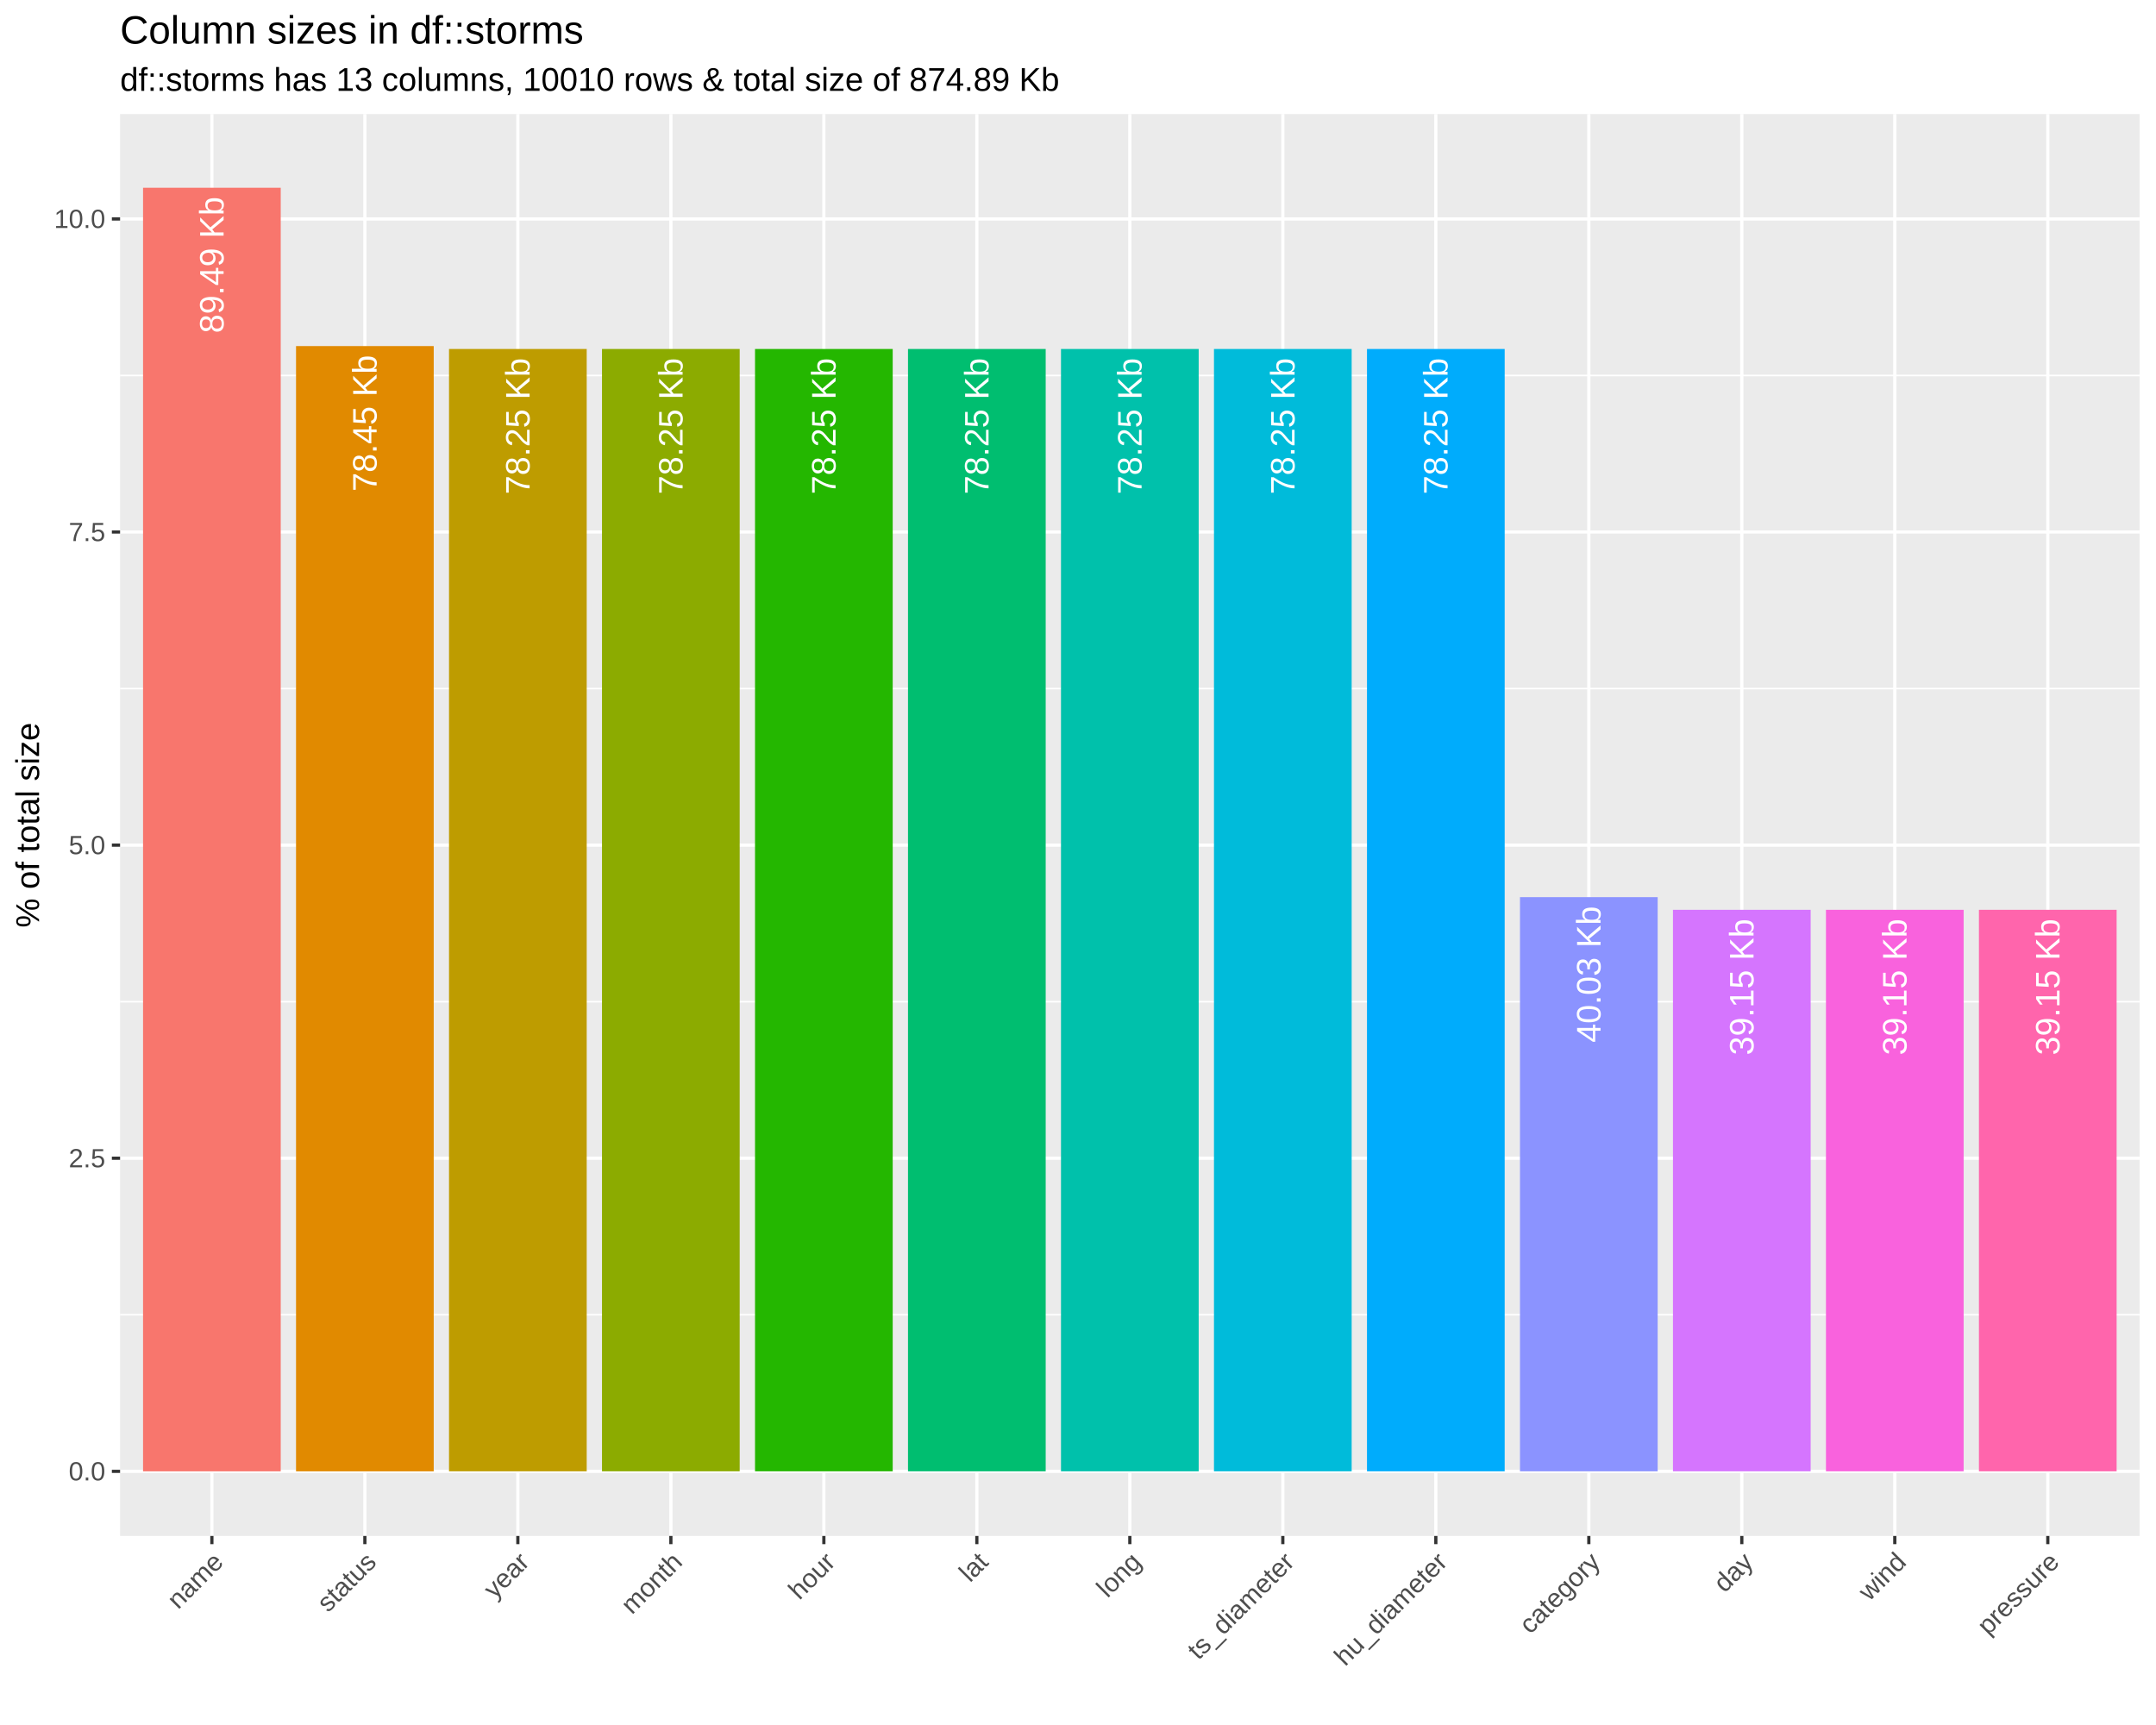
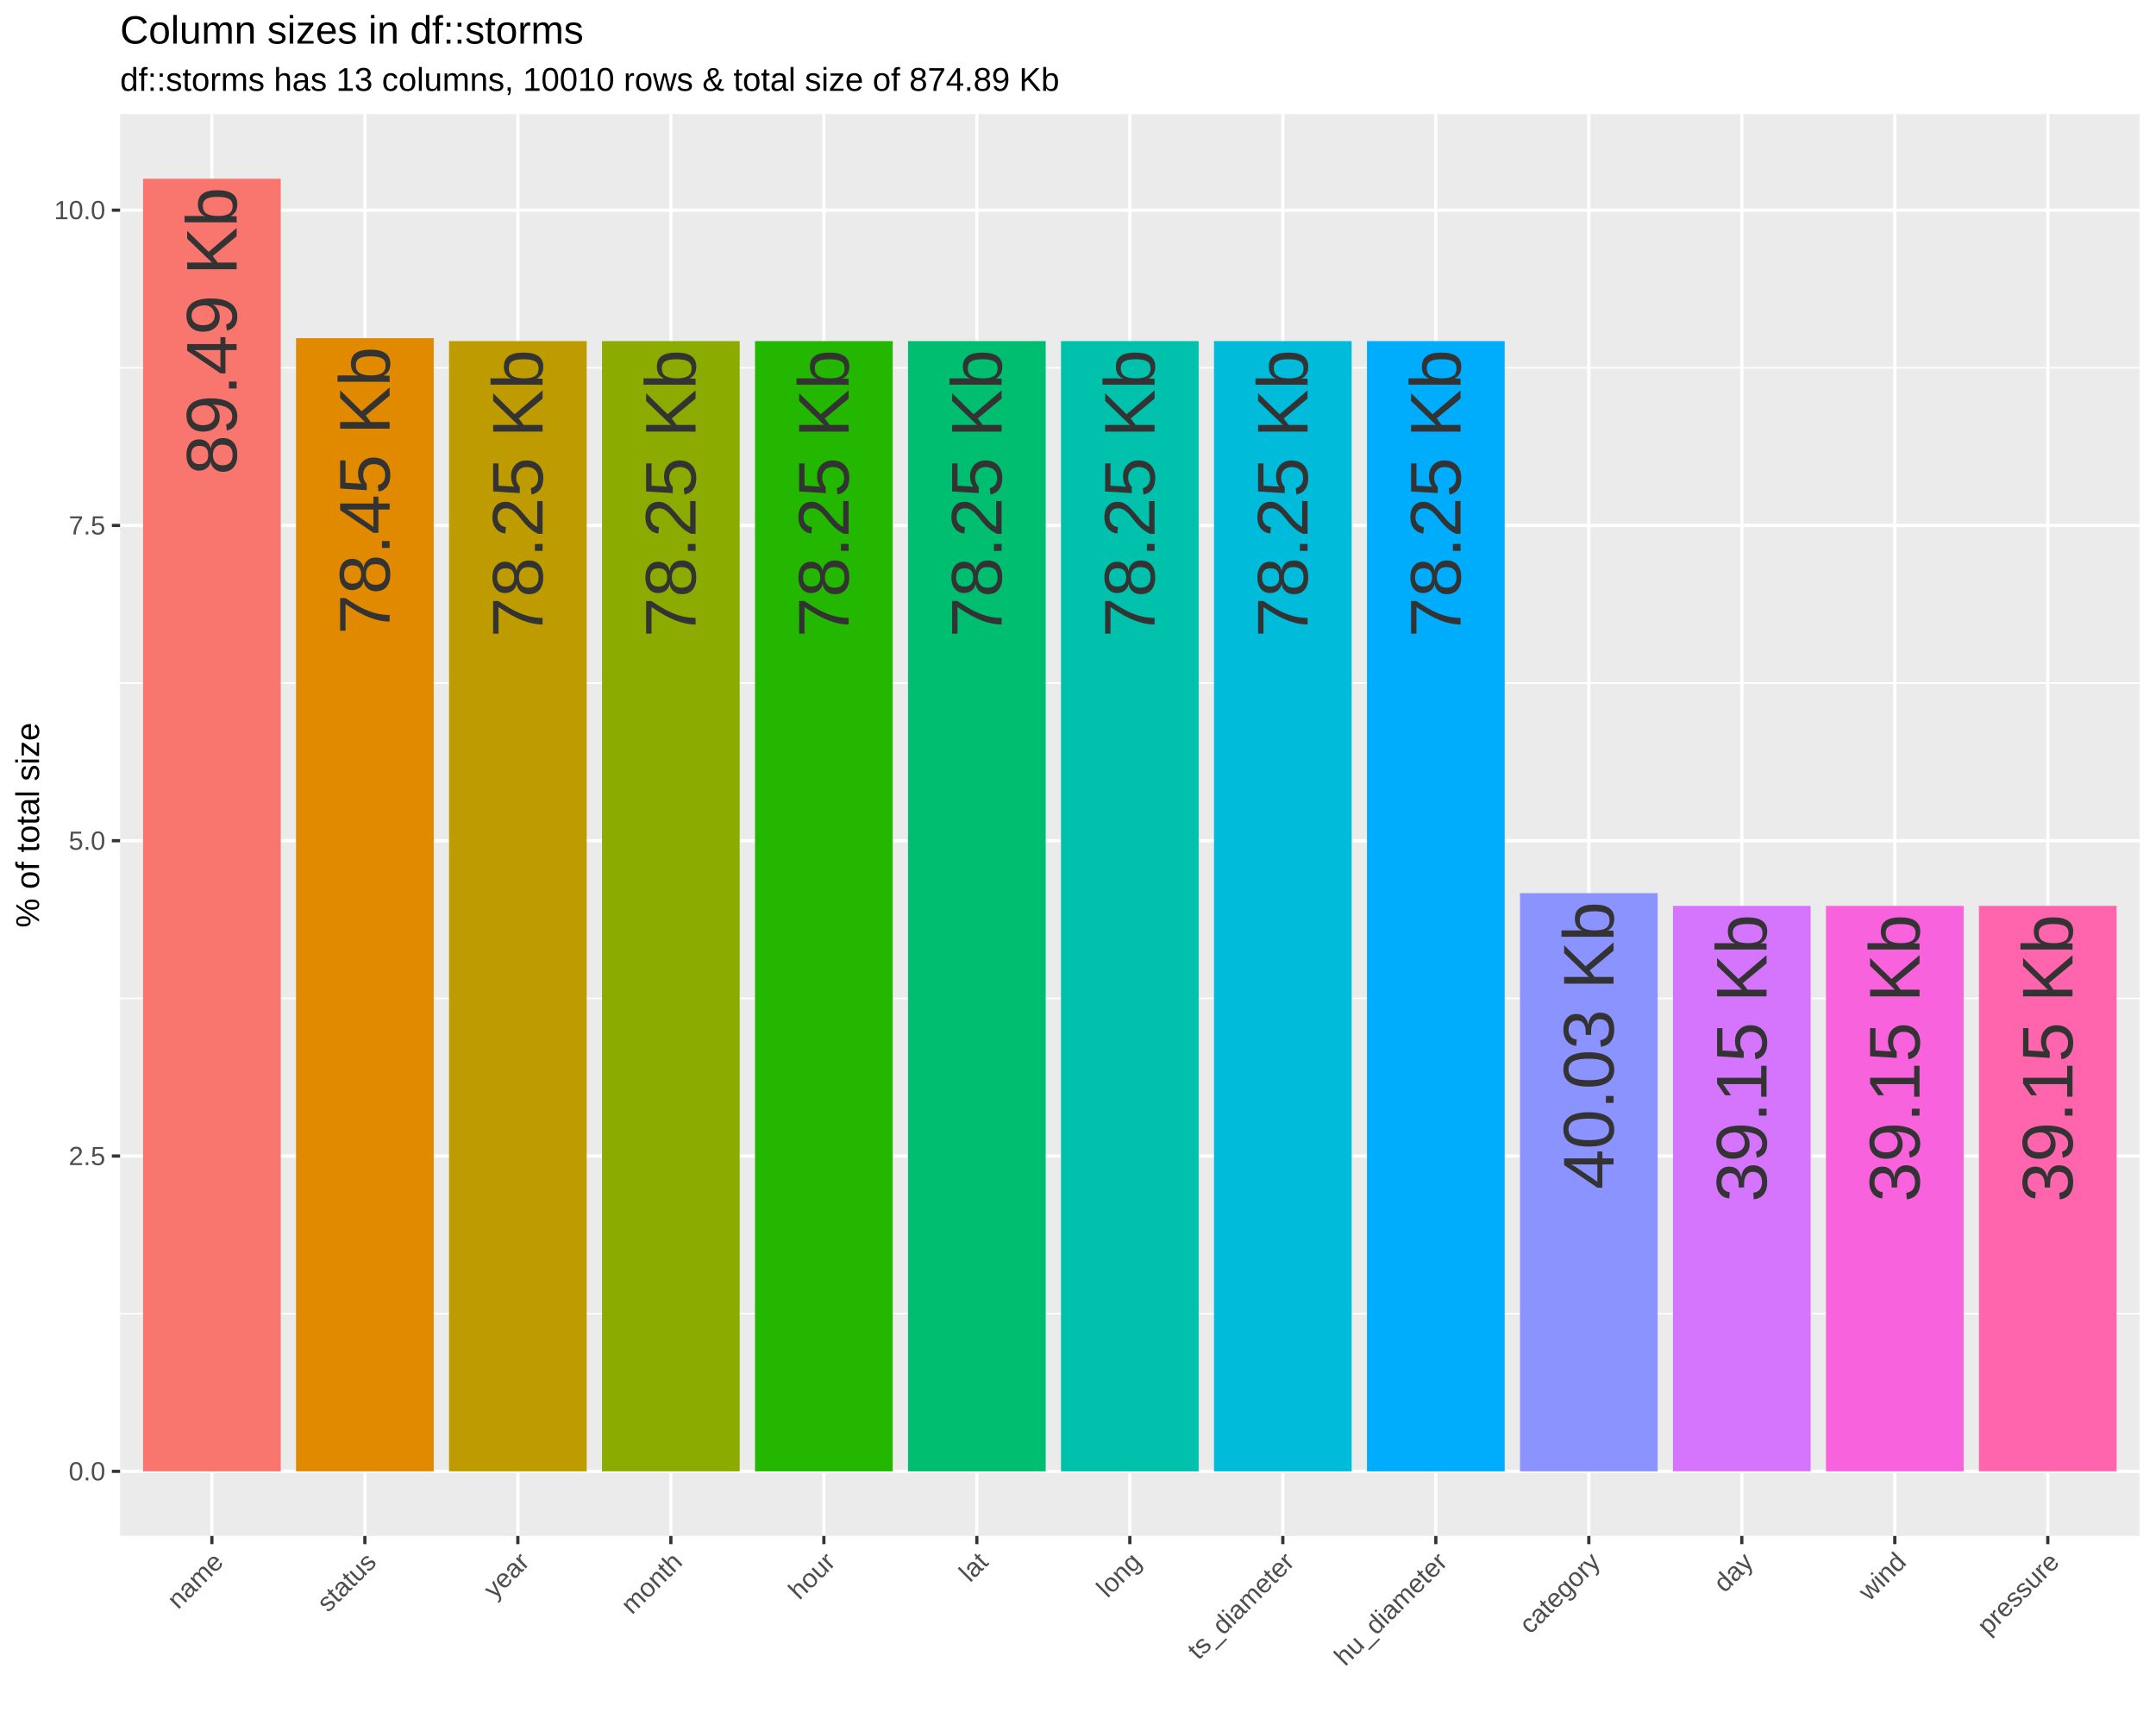
<svg xmlns="http://www.w3.org/2000/svg" viewBox="0 0 720.00 576.00">
  <defs>
    <style type="text/css">
    line, polyline, polygon, path, rect, circle {
      fill: none;
      stroke: #000000;
      stroke-linecap: round;
      stroke-linejoin: round;
      stroke-miterlimit: 10.00;
    }
  </style>
  </defs>
  <rect width="100%" height="100%" style="stroke: none; fill: #FFFFFF;" />
  <rect x="0.00" y="0.00" width="720.00" height="576.00" style="stroke-width: 1.07; stroke: #FFFFFF; fill: #FFFFFF;" />
  <defs>
    <clipPath id="cpNDAuMTB8NzE0LjUyfDUxMi44OHwzOC4wOQ==">
      <rect x="40.10" y="38.09" width="674.42" height="474.78" />
    </clipPath>
  </defs>
  <rect x="40.10" y="38.09" width="674.42" height="474.78" style="stroke-width: 1.07; stroke: none; fill: #EBEBEB;" clip-path="url(#cpNDAuMTB8NzE0LjUyfDUxMi44OHwzOC4wOQ==)" />
-   <polyline points="40.10,439.02 714.52,439.02 " style="stroke-width: 0.53; stroke: #FFFFFF; stroke-linecap: butt;" clip-path="url(#cpNDAuMTB8NzE0LjUyfDUxMi44OHwzOC4wOQ==)" />
-   <polyline points="40.10,334.48 714.52,334.48 " style="stroke-width: 0.53; stroke: #FFFFFF; stroke-linecap: butt;" clip-path="url(#cpNDAuMTB8NzE0LjUyfDUxMi44OHwzOC4wOQ==)" />
-   <polyline points="40.10,229.93 714.52,229.93 " style="stroke-width: 0.53; stroke: #FFFFFF; stroke-linecap: butt;" clip-path="url(#cpNDAuMTB8NzE0LjUyfDUxMi44OHwzOC4wOQ==)" />
-   <polyline points="40.10,125.38 714.52,125.38 " style="stroke-width: 0.53; stroke: #FFFFFF; stroke-linecap: butt;" clip-path="url(#cpNDAuMTB8NzE0LjUyfDUxMi44OHwzOC4wOQ==)" />
+   <polyline points="40.10,438.65 714.52,438.65 " style="stroke-width: 0.53; stroke: #FFFFFF; stroke-linecap: butt;" clip-path="url(#cpNDAuMTB8NzE0LjUyfDUxMi44OHwzOC4wOQ==)" />
+   <polyline points="40.10,333.37 714.52,333.37 " style="stroke-width: 0.53; stroke: #FFFFFF; stroke-linecap: butt;" clip-path="url(#cpNDAuMTB8NzE0LjUyfDUxMi44OHwzOC4wOQ==)" />
+   <polyline points="40.10,228.09 714.52,228.09 " style="stroke-width: 0.53; stroke: #FFFFFF; stroke-linecap: butt;" clip-path="url(#cpNDAuMTB8NzE0LjUyfDUxMi44OHwzOC4wOQ==)" />
+   <polyline points="40.10,122.81 714.52,122.81 " style="stroke-width: 0.53; stroke: #FFFFFF; stroke-linecap: butt;" clip-path="url(#cpNDAuMTB8NzE0LjUyfDUxMi44OHwzOC4wOQ==)" />
  <polyline points="40.10,491.30 714.52,491.30 " style="stroke-width: 1.07; stroke: #FFFFFF; stroke-linecap: butt;" clip-path="url(#cpNDAuMTB8NzE0LjUyfDUxMi44OHwzOC4wOQ==)" />
-   <polyline points="40.10,386.75 714.52,386.75 " style="stroke-width: 1.07; stroke: #FFFFFF; stroke-linecap: butt;" clip-path="url(#cpNDAuMTB8NzE0LjUyfDUxMi44OHwzOC4wOQ==)" />
-   <polyline points="40.10,282.20 714.52,282.20 " style="stroke-width: 1.07; stroke: #FFFFFF; stroke-linecap: butt;" clip-path="url(#cpNDAuMTB8NzE0LjUyfDUxMi44OHwzOC4wOQ==)" />
-   <polyline points="40.10,177.65 714.52,177.65 " style="stroke-width: 1.07; stroke: #FFFFFF; stroke-linecap: butt;" clip-path="url(#cpNDAuMTB8NzE0LjUyfDUxMi44OHwzOC4wOQ==)" />
-   <polyline points="40.10,73.11 714.52,73.11 " style="stroke-width: 1.07; stroke: #FFFFFF; stroke-linecap: butt;" clip-path="url(#cpNDAuMTB8NzE0LjUyfDUxMi44OHwzOC4wOQ==)" />
+   <polyline points="40.10,386.01 714.52,386.01 " style="stroke-width: 1.07; stroke: #FFFFFF; stroke-linecap: butt;" clip-path="url(#cpNDAuMTB8NzE0LjUyfDUxMi44OHwzOC4wOQ==)" />
+   <polyline points="40.10,280.73 714.52,280.73 " style="stroke-width: 1.07; stroke: #FFFFFF; stroke-linecap: butt;" clip-path="url(#cpNDAuMTB8NzE0LjUyfDUxMi44OHwzOC4wOQ==)" />
+   <polyline points="40.10,175.45 714.52,175.45 " style="stroke-width: 1.07; stroke: #FFFFFF; stroke-linecap: butt;" clip-path="url(#cpNDAuMTB8NzE0LjUyfDUxMi44OHwzOC4wOQ==)" />
+   <polyline points="40.10,70.17 714.52,70.17 " style="stroke-width: 1.07; stroke: #FFFFFF; stroke-linecap: butt;" clip-path="url(#cpNDAuMTB8NzE0LjUyfDUxMi44OHwzOC4wOQ==)" />
  <polyline points="70.76,512.88 70.76,38.09 " style="stroke-width: 1.07; stroke: #FFFFFF; stroke-linecap: butt;" clip-path="url(#cpNDAuMTB8NzE0LjUyfDUxMi44OHwzOC4wOQ==)" />
  <polyline points="121.85,512.88 121.85,38.09 " style="stroke-width: 1.07; stroke: #FFFFFF; stroke-linecap: butt;" clip-path="url(#cpNDAuMTB8NzE0LjUyfDUxMi44OHwzOC4wOQ==)" />
  <polyline points="172.94,512.88 172.94,38.09 " style="stroke-width: 1.07; stroke: #FFFFFF; stroke-linecap: butt;" clip-path="url(#cpNDAuMTB8NzE0LjUyfDUxMi44OHwzOC4wOQ==)" />
  <polyline points="224.04,512.88 224.04,38.09 " style="stroke-width: 1.07; stroke: #FFFFFF; stroke-linecap: butt;" clip-path="url(#cpNDAuMTB8NzE0LjUyfDUxMi44OHwzOC4wOQ==)" />
  <polyline points="275.13,512.88 275.13,38.09 " style="stroke-width: 1.07; stroke: #FFFFFF; stroke-linecap: butt;" clip-path="url(#cpNDAuMTB8NzE0LjUyfDUxMi44OHwzOC4wOQ==)" />
  <polyline points="326.22,512.88 326.22,38.09 " style="stroke-width: 1.07; stroke: #FFFFFF; stroke-linecap: butt;" clip-path="url(#cpNDAuMTB8NzE0LjUyfDUxMi44OHwzOC4wOQ==)" />
  <polyline points="377.31,512.88 377.31,38.09 " style="stroke-width: 1.07; stroke: #FFFFFF; stroke-linecap: butt;" clip-path="url(#cpNDAuMTB8NzE0LjUyfDUxMi44OHwzOC4wOQ==)" />
  <polyline points="428.40,512.88 428.40,38.09 " style="stroke-width: 1.07; stroke: #FFFFFF; stroke-linecap: butt;" clip-path="url(#cpNDAuMTB8NzE0LjUyfDUxMi44OHwzOC4wOQ==)" />
  <polyline points="479.50,512.88 479.50,38.09 " style="stroke-width: 1.07; stroke: #FFFFFF; stroke-linecap: butt;" clip-path="url(#cpNDAuMTB8NzE0LjUyfDUxMi44OHwzOC4wOQ==)" />
  <polyline points="530.59,512.88 530.59,38.09 " style="stroke-width: 1.07; stroke: #FFFFFF; stroke-linecap: butt;" clip-path="url(#cpNDAuMTB8NzE0LjUyfDUxMi44OHwzOC4wOQ==)" />
  <polyline points="581.68,512.88 581.68,38.09 " style="stroke-width: 1.07; stroke: #FFFFFF; stroke-linecap: butt;" clip-path="url(#cpNDAuMTB8NzE0LjUyfDUxMi44OHwzOC4wOQ==)" />
  <polyline points="632.77,512.88 632.77,38.09 " style="stroke-width: 1.07; stroke: #FFFFFF; stroke-linecap: butt;" clip-path="url(#cpNDAuMTB8NzE0LjUyfDUxMi44OHwzOC4wOQ==)" />
  <polyline points="683.87,512.88 683.87,38.09 " style="stroke-width: 1.07; stroke: #FFFFFF; stroke-linecap: butt;" clip-path="url(#cpNDAuMTB8NzE0LjUyfDUxMi44OHwzOC4wOQ==)" />
-   <rect x="47.77" y="62.69" width="45.98" height="428.61" style="stroke-width: 1.07; stroke: none; stroke-linecap: square; stroke-linejoin: miter; fill: #F8766D;" clip-path="url(#cpNDAuMTB8NzE0LjUyfDUxMi44OHwzOC4wOQ==)" />
-   <rect x="98.86" y="115.56" width="45.98" height="375.74" style="stroke-width: 1.07; stroke: none; stroke-linecap: square; stroke-linejoin: miter; fill: #E18A00;" clip-path="url(#cpNDAuMTB8NzE0LjUyfDUxMi44OHwzOC4wOQ==)" />
-   <rect x="149.95" y="116.53" width="45.98" height="374.76" style="stroke-width: 1.07; stroke: none; stroke-linecap: square; stroke-linejoin: miter; fill: #BE9C00;" clip-path="url(#cpNDAuMTB8NzE0LjUyfDUxMi44OHwzOC4wOQ==)" />
-   <rect x="201.04" y="116.53" width="45.98" height="374.76" style="stroke-width: 1.07; stroke: none; stroke-linecap: square; stroke-linejoin: miter; fill: #8CAB00;" clip-path="url(#cpNDAuMTB8NzE0LjUyfDUxMi44OHwzOC4wOQ==)" />
-   <rect x="252.14" y="116.53" width="45.98" height="374.76" style="stroke-width: 1.07; stroke: none; stroke-linecap: square; stroke-linejoin: miter; fill: #24B700;" clip-path="url(#cpNDAuMTB8NzE0LjUyfDUxMi44OHwzOC4wOQ==)" />
-   <rect x="303.23" y="116.53" width="45.98" height="374.76" style="stroke-width: 1.07; stroke: none; stroke-linecap: square; stroke-linejoin: miter; fill: #00BE70;" clip-path="url(#cpNDAuMTB8NzE0LjUyfDUxMi44OHwzOC4wOQ==)" />
-   <rect x="354.32" y="116.53" width="45.98" height="374.76" style="stroke-width: 1.07; stroke: none; stroke-linecap: square; stroke-linejoin: miter; fill: #00C1AB;" clip-path="url(#cpNDAuMTB8NzE0LjUyfDUxMi44OHwzOC4wOQ==)" />
-   <rect x="405.41" y="116.53" width="45.98" height="374.76" style="stroke-width: 1.07; stroke: none; stroke-linecap: square; stroke-linejoin: miter; fill: #00BBDA;" clip-path="url(#cpNDAuMTB8NzE0LjUyfDUxMi44OHwzOC4wOQ==)" />
-   <rect x="456.51" y="116.53" width="45.98" height="374.76" style="stroke-width: 1.07; stroke: none; stroke-linecap: square; stroke-linejoin: miter; fill: #00ACFC;" clip-path="url(#cpNDAuMTB8NzE0LjUyfDUxMi44OHwzOC4wOQ==)" />
-   <rect x="507.60" y="299.57" width="45.98" height="191.72" style="stroke-width: 1.07; stroke: none; stroke-linecap: square; stroke-linejoin: miter; fill: #8B93FF;" clip-path="url(#cpNDAuMTB8NzE0LjUyfDUxMi44OHwzOC4wOQ==)" />
-   <rect x="558.69" y="303.80" width="45.98" height="187.49" style="stroke-width: 1.07; stroke: none; stroke-linecap: square; stroke-linejoin: miter; fill: #D575FE;" clip-path="url(#cpNDAuMTB8NzE0LjUyfDUxMi44OHwzOC4wOQ==)" />
-   <rect x="609.78" y="303.80" width="45.98" height="187.49" style="stroke-width: 1.07; stroke: none; stroke-linecap: square; stroke-linejoin: miter; fill: #F962DD;" clip-path="url(#cpNDAuMTB8NzE0LjUyfDUxMi44OHwzOC4wOQ==)" />
-   <rect x="660.87" y="303.80" width="45.98" height="187.49" style="stroke-width: 1.07; stroke: none; stroke-linecap: square; stroke-linejoin: miter; fill: #FF65AC;" clip-path="url(#cpNDAuMTB8NzE0LjUyfDUxMi44OHwzOC4wOQ==)" />
+   <rect x="47.77" y="59.68" width="45.98" height="431.62" style="stroke-width: 1.07; stroke: none; stroke-linecap: square; stroke-linejoin: miter; fill: #F8766D;" clip-path="url(#cpNDAuMTB8NzE0LjUyfDUxMi44OHwzOC4wOQ==)" />
+   <rect x="98.86" y="112.92" width="45.98" height="378.38" style="stroke-width: 1.07; stroke: none; stroke-linecap: square; stroke-linejoin: miter; fill: #E18A00;" clip-path="url(#cpNDAuMTB8NzE0LjUyfDUxMi44OHwzOC4wOQ==)" />
+   <rect x="149.95" y="113.90" width="45.98" height="377.40" style="stroke-width: 1.07; stroke: none; stroke-linecap: square; stroke-linejoin: miter; fill: #BE9C00;" clip-path="url(#cpNDAuMTB8NzE0LjUyfDUxMi44OHwzOC4wOQ==)" />
+   <rect x="201.04" y="113.90" width="45.98" height="377.40" style="stroke-width: 1.07; stroke: none; stroke-linecap: square; stroke-linejoin: miter; fill: #8CAB00;" clip-path="url(#cpNDAuMTB8NzE0LjUyfDUxMi44OHwzOC4wOQ==)" />
+   <rect x="252.14" y="113.90" width="45.98" height="377.40" style="stroke-width: 1.07; stroke: none; stroke-linecap: square; stroke-linejoin: miter; fill: #24B700;" clip-path="url(#cpNDAuMTB8NzE0LjUyfDUxMi44OHwzOC4wOQ==)" />
+   <rect x="303.23" y="113.90" width="45.98" height="377.40" style="stroke-width: 1.07; stroke: none; stroke-linecap: square; stroke-linejoin: miter; fill: #00BE70;" clip-path="url(#cpNDAuMTB8NzE0LjUyfDUxMi44OHwzOC4wOQ==)" />
+   <rect x="354.32" y="113.90" width="45.98" height="377.40" style="stroke-width: 1.07; stroke: none; stroke-linecap: square; stroke-linejoin: miter; fill: #00C1AB;" clip-path="url(#cpNDAuMTB8NzE0LjUyfDUxMi44OHwzOC4wOQ==)" />
+   <rect x="405.41" y="113.90" width="45.98" height="377.40" style="stroke-width: 1.07; stroke: none; stroke-linecap: square; stroke-linejoin: miter; fill: #00BBDA;" clip-path="url(#cpNDAuMTB8NzE0LjUyfDUxMi44OHwzOC4wOQ==)" />
+   <rect x="456.51" y="113.90" width="45.98" height="377.40" style="stroke-width: 1.07; stroke: none; stroke-linecap: square; stroke-linejoin: miter; fill: #00ACFC;" clip-path="url(#cpNDAuMTB8NzE0LjUyfDUxMi44OHwzOC4wOQ==)" />
+   <rect x="507.60" y="298.23" width="45.98" height="193.07" style="stroke-width: 1.07; stroke: none; stroke-linecap: square; stroke-linejoin: miter; fill: #8B93FF;" clip-path="url(#cpNDAuMTB8NzE0LjUyfDUxMi44OHwzOC4wOQ==)" />
+   <rect x="558.69" y="302.48" width="45.98" height="188.81" style="stroke-width: 1.07; stroke: none; stroke-linecap: square; stroke-linejoin: miter; fill: #D575FE;" clip-path="url(#cpNDAuMTB8NzE0LjUyfDUxMi44OHwzOC4wOQ==)" />
+   <rect x="609.78" y="302.48" width="45.98" height="188.81" style="stroke-width: 1.07; stroke: none; stroke-linecap: square; stroke-linejoin: miter; fill: #F962DD;" clip-path="url(#cpNDAuMTB8NzE0LjUyfDUxMi44OHwzOC4wOQ==)" />
+   <rect x="660.87" y="302.48" width="45.98" height="188.81" style="stroke-width: 1.07; stroke: none; stroke-linecap: square; stroke-linejoin: miter; fill: #FF65AC;" clip-path="url(#cpNDAuMTB8NzE0LjUyfDUxMi44OHwzOC4wOQ==)" />
  <g clip-path="url(#cpNDAuMTB8NzE0LjUyfDUxMi44OHwzOC4wOQ==)">
-     <text transform="translate(74.67,111.25) rotate(-90)" style="font-size: 11.38px; fill: #FFFFFF; font-family: Liberation Sans;" textLength="45.55px" lengthAdjust="spacingAndGlyphs">89.49 Kb</text>
+     <text transform="translate(79.02,158.59) rotate(-90)" style="font-size: 24.00px; fill: #333333; font-family: Liberation Sans;" textLength="96.08px" lengthAdjust="spacingAndGlyphs">89.49 Kb</text>
  </g>
  <g clip-path="url(#cpNDAuMTB8NzE0LjUyfDUxMi44OHwzOC4wOQ==)">
-     <text transform="translate(125.77,164.12) rotate(-90)" style="font-size: 11.38px; fill: #FFFFFF; font-family: Liberation Sans;" textLength="45.55px" lengthAdjust="spacingAndGlyphs">78.45 Kb</text>
+     <text transform="translate(130.11,211.83) rotate(-90)" style="font-size: 24.00px; fill: #333333; font-family: Liberation Sans;" textLength="96.08px" lengthAdjust="spacingAndGlyphs">78.45 Kb</text>
  </g>
  <g clip-path="url(#cpNDAuMTB8NzE0LjUyfDUxMi44OHwzOC4wOQ==)">
-     <text transform="translate(176.86,165.09) rotate(-90)" style="font-size: 11.38px; fill: #FFFFFF; font-family: Liberation Sans;" textLength="45.55px" lengthAdjust="spacingAndGlyphs">78.25 Kb</text>
+     <text transform="translate(181.20,212.81) rotate(-90)" style="font-size: 24.00px; fill: #333333; font-family: Liberation Sans;" textLength="96.08px" lengthAdjust="spacingAndGlyphs">78.25 Kb</text>
  </g>
  <g clip-path="url(#cpNDAuMTB8NzE0LjUyfDUxMi44OHwzOC4wOQ==)">
-     <text transform="translate(227.95,165.09) rotate(-90)" style="font-size: 11.38px; fill: #FFFFFF; font-family: Liberation Sans;" textLength="45.55px" lengthAdjust="spacingAndGlyphs">78.25 Kb</text>
+     <text transform="translate(232.29,212.81) rotate(-90)" style="font-size: 24.00px; fill: #333333; font-family: Liberation Sans;" textLength="96.08px" lengthAdjust="spacingAndGlyphs">78.25 Kb</text>
  </g>
  <g clip-path="url(#cpNDAuMTB8NzE0LjUyfDUxMi44OHwzOC4wOQ==)">
-     <text transform="translate(279.04,165.09) rotate(-90)" style="font-size: 11.38px; fill: #FFFFFF; font-family: Liberation Sans;" textLength="45.55px" lengthAdjust="spacingAndGlyphs">78.25 Kb</text>
+     <text transform="translate(283.39,212.81) rotate(-90)" style="font-size: 24.00px; fill: #333333; font-family: Liberation Sans;" textLength="96.08px" lengthAdjust="spacingAndGlyphs">78.25 Kb</text>
  </g>
  <g clip-path="url(#cpNDAuMTB8NzE0LjUyfDUxMi44OHwzOC4wOQ==)">
-     <text transform="translate(330.13,165.09) rotate(-90)" style="font-size: 11.38px; fill: #FFFFFF; font-family: Liberation Sans;" textLength="45.55px" lengthAdjust="spacingAndGlyphs">78.25 Kb</text>
+     <text transform="translate(334.48,212.81) rotate(-90)" style="font-size: 24.00px; fill: #333333; font-family: Liberation Sans;" textLength="96.08px" lengthAdjust="spacingAndGlyphs">78.25 Kb</text>
  </g>
  <g clip-path="url(#cpNDAuMTB8NzE0LjUyfDUxMi44OHwzOC4wOQ==)">
-     <text transform="translate(381.23,165.09) rotate(-90)" style="font-size: 11.38px; fill: #FFFFFF; font-family: Liberation Sans;" textLength="45.55px" lengthAdjust="spacingAndGlyphs">78.25 Kb</text>
+     <text transform="translate(385.57,212.81) rotate(-90)" style="font-size: 24.00px; fill: #333333; font-family: Liberation Sans;" textLength="96.08px" lengthAdjust="spacingAndGlyphs">78.25 Kb</text>
  </g>
  <g clip-path="url(#cpNDAuMTB8NzE0LjUyfDUxMi44OHwzOC4wOQ==)">
-     <text transform="translate(432.32,165.09) rotate(-90)" style="font-size: 11.38px; fill: #FFFFFF; font-family: Liberation Sans;" textLength="45.55px" lengthAdjust="spacingAndGlyphs">78.25 Kb</text>
+     <text transform="translate(436.66,212.81) rotate(-90)" style="font-size: 24.00px; fill: #333333; font-family: Liberation Sans;" textLength="96.08px" lengthAdjust="spacingAndGlyphs">78.25 Kb</text>
  </g>
  <g clip-path="url(#cpNDAuMTB8NzE0LjUyfDUxMi44OHwzOC4wOQ==)">
-     <text transform="translate(483.41,165.09) rotate(-90)" style="font-size: 11.38px; fill: #FFFFFF; font-family: Liberation Sans;" textLength="45.55px" lengthAdjust="spacingAndGlyphs">78.25 Kb</text>
+     <text transform="translate(487.75,212.81) rotate(-90)" style="font-size: 24.00px; fill: #333333; font-family: Liberation Sans;" textLength="96.08px" lengthAdjust="spacingAndGlyphs">78.25 Kb</text>
  </g>
  <g clip-path="url(#cpNDAuMTB8NzE0LjUyfDUxMi44OHwzOC4wOQ==)">
-     <text transform="translate(534.50,348.13) rotate(-90)" style="font-size: 11.38px; fill: #FFFFFF; font-family: Liberation Sans;" textLength="45.55px" lengthAdjust="spacingAndGlyphs">40.03 Kb</text>
+     <text transform="translate(538.85,397.14) rotate(-90)" style="font-size: 24.00px; fill: #333333; font-family: Liberation Sans;" textLength="96.08px" lengthAdjust="spacingAndGlyphs">40.03 Kb</text>
  </g>
  <g clip-path="url(#cpNDAuMTB8NzE0LjUyfDUxMi44OHwzOC4wOQ==)">
-     <text transform="translate(585.59,352.36) rotate(-90)" style="font-size: 11.38px; fill: #FFFFFF; font-family: Liberation Sans;" textLength="45.55px" lengthAdjust="spacingAndGlyphs">39.15 Kb</text>
+     <text transform="translate(589.94,401.40) rotate(-90)" style="font-size: 24.00px; fill: #333333; font-family: Liberation Sans;" textLength="96.08px" lengthAdjust="spacingAndGlyphs">39.15 Kb</text>
  </g>
  <g clip-path="url(#cpNDAuMTB8NzE0LjUyfDUxMi44OHwzOC4wOQ==)">
-     <text transform="translate(636.69,352.36) rotate(-90)" style="font-size: 11.38px; fill: #FFFFFF; font-family: Liberation Sans;" textLength="45.55px" lengthAdjust="spacingAndGlyphs">39.15 Kb</text>
+     <text transform="translate(641.03,401.40) rotate(-90)" style="font-size: 24.00px; fill: #333333; font-family: Liberation Sans;" textLength="96.08px" lengthAdjust="spacingAndGlyphs">39.15 Kb</text>
  </g>
  <g clip-path="url(#cpNDAuMTB8NzE0LjUyfDUxMi44OHwzOC4wOQ==)">
-     <text transform="translate(687.78,352.36) rotate(-90)" style="font-size: 11.38px; fill: #FFFFFF; font-family: Liberation Sans;" textLength="45.55px" lengthAdjust="spacingAndGlyphs">39.15 Kb</text>
+     <text transform="translate(692.12,401.40) rotate(-90)" style="font-size: 24.00px; fill: #333333; font-family: Liberation Sans;" textLength="96.08px" lengthAdjust="spacingAndGlyphs">39.15 Kb</text>
  </g>
  <defs>
    <clipPath id="cpMC4wMHw3MjAuMDB8NTc2LjAwfDAuMDA=">
      <rect x="0.00" y="0.00" width="720.00" height="576.00" />
    </clipPath>
  </defs>
  <g clip-path="url(#cpMC4wMHw3MjAuMDB8NTc2LjAwfDAuMDA=)">
    <text x="22.95" y="494.32" style="font-size: 8.80px; fill: #4D4D4D; font-family: Liberation Sans;" textLength="12.22px" lengthAdjust="spacingAndGlyphs">0.0</text>
  </g>
  <g clip-path="url(#cpMC4wMHw3MjAuMDB8NTc2LjAwfDAuMDA=)">
-     <text x="22.95" y="389.77" style="font-size: 8.80px; fill: #4D4D4D; font-family: Liberation Sans;" textLength="12.22px" lengthAdjust="spacingAndGlyphs">2.5</text>
+     <text x="22.95" y="389.04" style="font-size: 8.80px; fill: #4D4D4D; font-family: Liberation Sans;" textLength="12.22px" lengthAdjust="spacingAndGlyphs">2.5</text>
  </g>
  <g clip-path="url(#cpMC4wMHw3MjAuMDB8NTc2LjAwfDAuMDA=)">
-     <text x="22.95" y="285.22" style="font-size: 8.80px; fill: #4D4D4D; font-family: Liberation Sans;" textLength="12.22px" lengthAdjust="spacingAndGlyphs">5.0</text>
+     <text x="22.95" y="283.75" style="font-size: 8.80px; fill: #4D4D4D; font-family: Liberation Sans;" textLength="12.22px" lengthAdjust="spacingAndGlyphs">5.0</text>
  </g>
  <g clip-path="url(#cpMC4wMHw3MjAuMDB8NTc2LjAwfDAuMDA=)">
-     <text x="22.95" y="180.68" style="font-size: 8.80px; fill: #4D4D4D; font-family: Liberation Sans;" textLength="12.22px" lengthAdjust="spacingAndGlyphs">7.5</text>
+     <text x="22.95" y="178.47" style="font-size: 8.80px; fill: #4D4D4D; font-family: Liberation Sans;" textLength="12.22px" lengthAdjust="spacingAndGlyphs">7.5</text>
  </g>
  <g clip-path="url(#cpMC4wMHw3MjAuMDB8NTc2LjAwfDAuMDA=)">
-     <text x="18.06" y="76.13" style="font-size: 8.80px; fill: #4D4D4D; font-family: Liberation Sans;" textLength="17.11px" lengthAdjust="spacingAndGlyphs">10.0</text>
+     <text x="18.06" y="73.19" style="font-size: 8.80px; fill: #4D4D4D; font-family: Liberation Sans;" textLength="17.11px" lengthAdjust="spacingAndGlyphs">10.0</text>
  </g>
  <polyline points="37.36,491.30 40.10,491.30 " style="stroke-width: 1.07; stroke: #333333; stroke-linecap: butt;" clip-path="url(#cpMC4wMHw3MjAuMDB8NTc2LjAwfDAuMDA=)" />
-   <polyline points="37.36,386.75 40.10,386.75 " style="stroke-width: 1.07; stroke: #333333; stroke-linecap: butt;" clip-path="url(#cpMC4wMHw3MjAuMDB8NTc2LjAwfDAuMDA=)" />
-   <polyline points="37.36,282.20 40.10,282.20 " style="stroke-width: 1.07; stroke: #333333; stroke-linecap: butt;" clip-path="url(#cpMC4wMHw3MjAuMDB8NTc2LjAwfDAuMDA=)" />
-   <polyline points="37.36,177.65 40.10,177.65 " style="stroke-width: 1.07; stroke: #333333; stroke-linecap: butt;" clip-path="url(#cpMC4wMHw3MjAuMDB8NTc2LjAwfDAuMDA=)" />
-   <polyline points="37.36,73.11 40.10,73.11 " style="stroke-width: 1.07; stroke: #333333; stroke-linecap: butt;" clip-path="url(#cpMC4wMHw3MjAuMDB8NTc2LjAwfDAuMDA=)" />
+   <polyline points="37.36,386.01 40.10,386.01 " style="stroke-width: 1.07; stroke: #333333; stroke-linecap: butt;" clip-path="url(#cpMC4wMHw3MjAuMDB8NTc2LjAwfDAuMDA=)" />
+   <polyline points="37.36,280.73 40.10,280.73 " style="stroke-width: 1.07; stroke: #333333; stroke-linecap: butt;" clip-path="url(#cpMC4wMHw3MjAuMDB8NTc2LjAwfDAuMDA=)" />
+   <polyline points="37.36,175.45 40.10,175.45 " style="stroke-width: 1.07; stroke: #333333; stroke-linecap: butt;" clip-path="url(#cpMC4wMHw3MjAuMDB8NTc2LjAwfDAuMDA=)" />
+   <polyline points="37.36,70.17 40.10,70.17 " style="stroke-width: 1.07; stroke: #333333; stroke-linecap: butt;" clip-path="url(#cpMC4wMHw3MjAuMDB8NTc2LjAwfDAuMDA=)" />
  <polyline points="70.76,515.62 70.76,512.88 " style="stroke-width: 1.07; stroke: #333333; stroke-linecap: butt;" clip-path="url(#cpMC4wMHw3MjAuMDB8NTc2LjAwfDAuMDA=)" />
  <polyline points="121.85,515.62 121.85,512.88 " style="stroke-width: 1.07; stroke: #333333; stroke-linecap: butt;" clip-path="url(#cpMC4wMHw3MjAuMDB8NTc2LjAwfDAuMDA=)" />
  <polyline points="172.94,515.62 172.94,512.88 " style="stroke-width: 1.07; stroke: #333333; stroke-linecap: butt;" clip-path="url(#cpMC4wMHw3MjAuMDB8NTc2LjAwfDAuMDA=)" />
  <polyline points="224.04,515.62 224.04,512.88 " style="stroke-width: 1.07; stroke: #333333; stroke-linecap: butt;" clip-path="url(#cpMC4wMHw3MjAuMDB8NTc2LjAwfDAuMDA=)" />
  <polyline points="275.13,515.62 275.13,512.88 " style="stroke-width: 1.07; stroke: #333333; stroke-linecap: butt;" clip-path="url(#cpMC4wMHw3MjAuMDB8NTc2LjAwfDAuMDA=)" />
  <polyline points="326.22,515.62 326.22,512.88 " style="stroke-width: 1.07; stroke: #333333; stroke-linecap: butt;" clip-path="url(#cpMC4wMHw3MjAuMDB8NTc2LjAwfDAuMDA=)" />
  <polyline points="377.31,515.62 377.31,512.88 " style="stroke-width: 1.07; stroke: #333333; stroke-linecap: butt;" clip-path="url(#cpMC4wMHw3MjAuMDB8NTc2LjAwfDAuMDA=)" />
  <polyline points="428.40,515.62 428.40,512.88 " style="stroke-width: 1.07; stroke: #333333; stroke-linecap: butt;" clip-path="url(#cpMC4wMHw3MjAuMDB8NTc2LjAwfDAuMDA=)" />
  <polyline points="479.50,515.62 479.50,512.88 " style="stroke-width: 1.07; stroke: #333333; stroke-linecap: butt;" clip-path="url(#cpMC4wMHw3MjAuMDB8NTc2LjAwfDAuMDA=)" />
  <polyline points="530.59,515.62 530.59,512.88 " style="stroke-width: 1.07; stroke: #333333; stroke-linecap: butt;" clip-path="url(#cpMC4wMHw3MjAuMDB8NTc2LjAwfDAuMDA=)" />
  <polyline points="581.68,515.62 581.68,512.88 " style="stroke-width: 1.07; stroke: #333333; stroke-linecap: butt;" clip-path="url(#cpMC4wMHw3MjAuMDB8NTc2LjAwfDAuMDA=)" />
  <polyline points="632.77,515.62 632.77,512.88 " style="stroke-width: 1.07; stroke: #333333; stroke-linecap: butt;" clip-path="url(#cpMC4wMHw3MjAuMDB8NTc2LjAwfDAuMDA=)" />
  <polyline points="683.87,515.62 683.87,512.88 " style="stroke-width: 1.07; stroke: #333333; stroke-linecap: butt;" clip-path="url(#cpMC4wMHw3MjAuMDB8NTc2LjAwfDAuMDA=)" />
  <g clip-path="url(#cpMC4wMHw3MjAuMDB8NTc2LjAwfDAuMDA=)">
    <text transform="translate(59.48,537.64) rotate(-45)" style="font-size: 8.80px; fill: #4D4D4D; font-family: Liberation Sans;" textLength="22.00px" lengthAdjust="spacingAndGlyphs">name</text>
  </g>
  <g clip-path="url(#cpMC4wMHw3MjAuMDB8NTc2LjAwfDAuMDA=)">
    <text transform="translate(109.53,538.68) rotate(-45)" style="font-size: 8.80px; fill: #4D4D4D; font-family: Liberation Sans;" textLength="23.47px" lengthAdjust="spacingAndGlyphs">status</text>
  </g>
  <g clip-path="url(#cpMC4wMHw3MjAuMDB8NTc2LjAwfDAuMDA=)">
    <text transform="translate(165.12,534.18) rotate(-45)" style="font-size: 8.80px; fill: #4D4D4D; font-family: Liberation Sans;" textLength="17.11px" lengthAdjust="spacingAndGlyphs">year</text>
  </g>
  <g clip-path="url(#cpMC4wMHw3MjAuMDB8NTc2LjAwfDAuMDA=)">
    <text transform="translate(211.03,539.36) rotate(-45)" style="font-size: 8.80px; fill: #4D4D4D; font-family: Liberation Sans;" textLength="24.44px" lengthAdjust="spacingAndGlyphs">month</text>
  </g>
  <g clip-path="url(#cpMC4wMHw3MjAuMDB8NTc2LjAwfDAuMDA=)">
    <text transform="translate(266.96,534.53) rotate(-45)" style="font-size: 8.80px; fill: #4D4D4D; font-family: Liberation Sans;" textLength="17.59px" lengthAdjust="spacingAndGlyphs">hour</text>
  </g>
  <g clip-path="url(#cpMC4wMHw3MjAuMDB8NTc2LjAwfDAuMDA=)">
    <text transform="translate(323.93,528.65) rotate(-45)" style="font-size: 8.80px; fill: #4D4D4D; font-family: Liberation Sans;" textLength="9.28px" lengthAdjust="spacingAndGlyphs">lat</text>
  </g>
  <g clip-path="url(#cpMC4wMHw3MjAuMDB8NTc2LjAwfDAuMDA=)">
    <text transform="translate(369.83,533.84) rotate(-45)" style="font-size: 8.80px; fill: #4D4D4D; font-family: Liberation Sans;" textLength="16.62px" lengthAdjust="spacingAndGlyphs">long</text>
  </g>
  <g clip-path="url(#cpMC4wMHw3MjAuMDB8NTc2LjAwfDAuMDA=)">
    <text transform="translate(400.20,554.57) rotate(-45)" style="font-size: 8.80px; fill: #4D4D4D; font-family: Liberation Sans;" textLength="45.94px" lengthAdjust="spacingAndGlyphs">ts_diameter</text>
  </g>
  <g clip-path="url(#cpMC4wMHw3MjAuMDB8NTc2LjAwfDAuMDA=)">
    <text transform="translate(449.21,556.64) rotate(-45)" style="font-size: 8.80px; fill: #4D4D4D; font-family: Liberation Sans;" textLength="48.88px" lengthAdjust="spacingAndGlyphs">hu_diameter</text>
  </g>
  <g clip-path="url(#cpMC4wMHw3MjAuMDB8NTc2LjAwfDAuMDA=)">
    <text transform="translate(511.01,545.94) rotate(-45)" style="font-size: 8.80px; fill: #4D4D4D; font-family: Liberation Sans;" textLength="33.73px" lengthAdjust="spacingAndGlyphs">category</text>
  </g>
  <g clip-path="url(#cpMC4wMHw3MjAuMDB8NTc2LjAwfDAuMDA=)">
    <text transform="translate(575.92,532.12) rotate(-45)" style="font-size: 8.80px; fill: #4D4D4D; font-family: Liberation Sans;" textLength="14.19px" lengthAdjust="spacingAndGlyphs">day</text>
  </g>
  <g clip-path="url(#cpMC4wMHw3MjAuMDB8NTc2LjAwfDAuMDA=)">
    <text transform="translate(624.25,534.88) rotate(-45)" style="font-size: 8.80px; fill: #4D4D4D; font-family: Liberation Sans;" textLength="18.09px" lengthAdjust="spacingAndGlyphs">wind</text>
  </g>
  <g clip-path="url(#cpMC4wMHw3MjAuMDB8NTc2LjAwfDAuMDA=)">
    <text transform="translate(663.94,546.28) rotate(-45)" style="font-size: 8.80px; fill: #4D4D4D; font-family: Liberation Sans;" textLength="34.22px" lengthAdjust="spacingAndGlyphs">pressure</text>
  </g>
  <g clip-path="url(#cpMC4wMHw3MjAuMDB8NTc2LjAwfDAuMDA=)">
    <text transform="translate(13.04,309.75) rotate(-90)" style="font-size: 11.00px; font-family: Liberation Sans;" textLength="68.53px" lengthAdjust="spacingAndGlyphs">% of total size</text>
  </g>
  <g clip-path="url(#cpMC4wMHw3MjAuMDB8NTc2LjAwfDAuMDA=)">
    <text x="40.10" y="30.33" style="font-size: 11.00px; font-family: Liberation Sans;" textLength="313.94px" lengthAdjust="spacingAndGlyphs">df::storms has 13 columns, 10010 rows &amp; total size of 874.89 Kb</text>
  </g>
  <g clip-path="url(#cpMC4wMHw3MjAuMDB8NTc2LjAwfDAuMDA=)">
    <text x="40.10" y="14.56" style="font-size: 13.20px; font-family: Liberation Sans;" textLength="154.56px" lengthAdjust="spacingAndGlyphs">Column sizes in df::storms</text>
  </g>
</svg>
